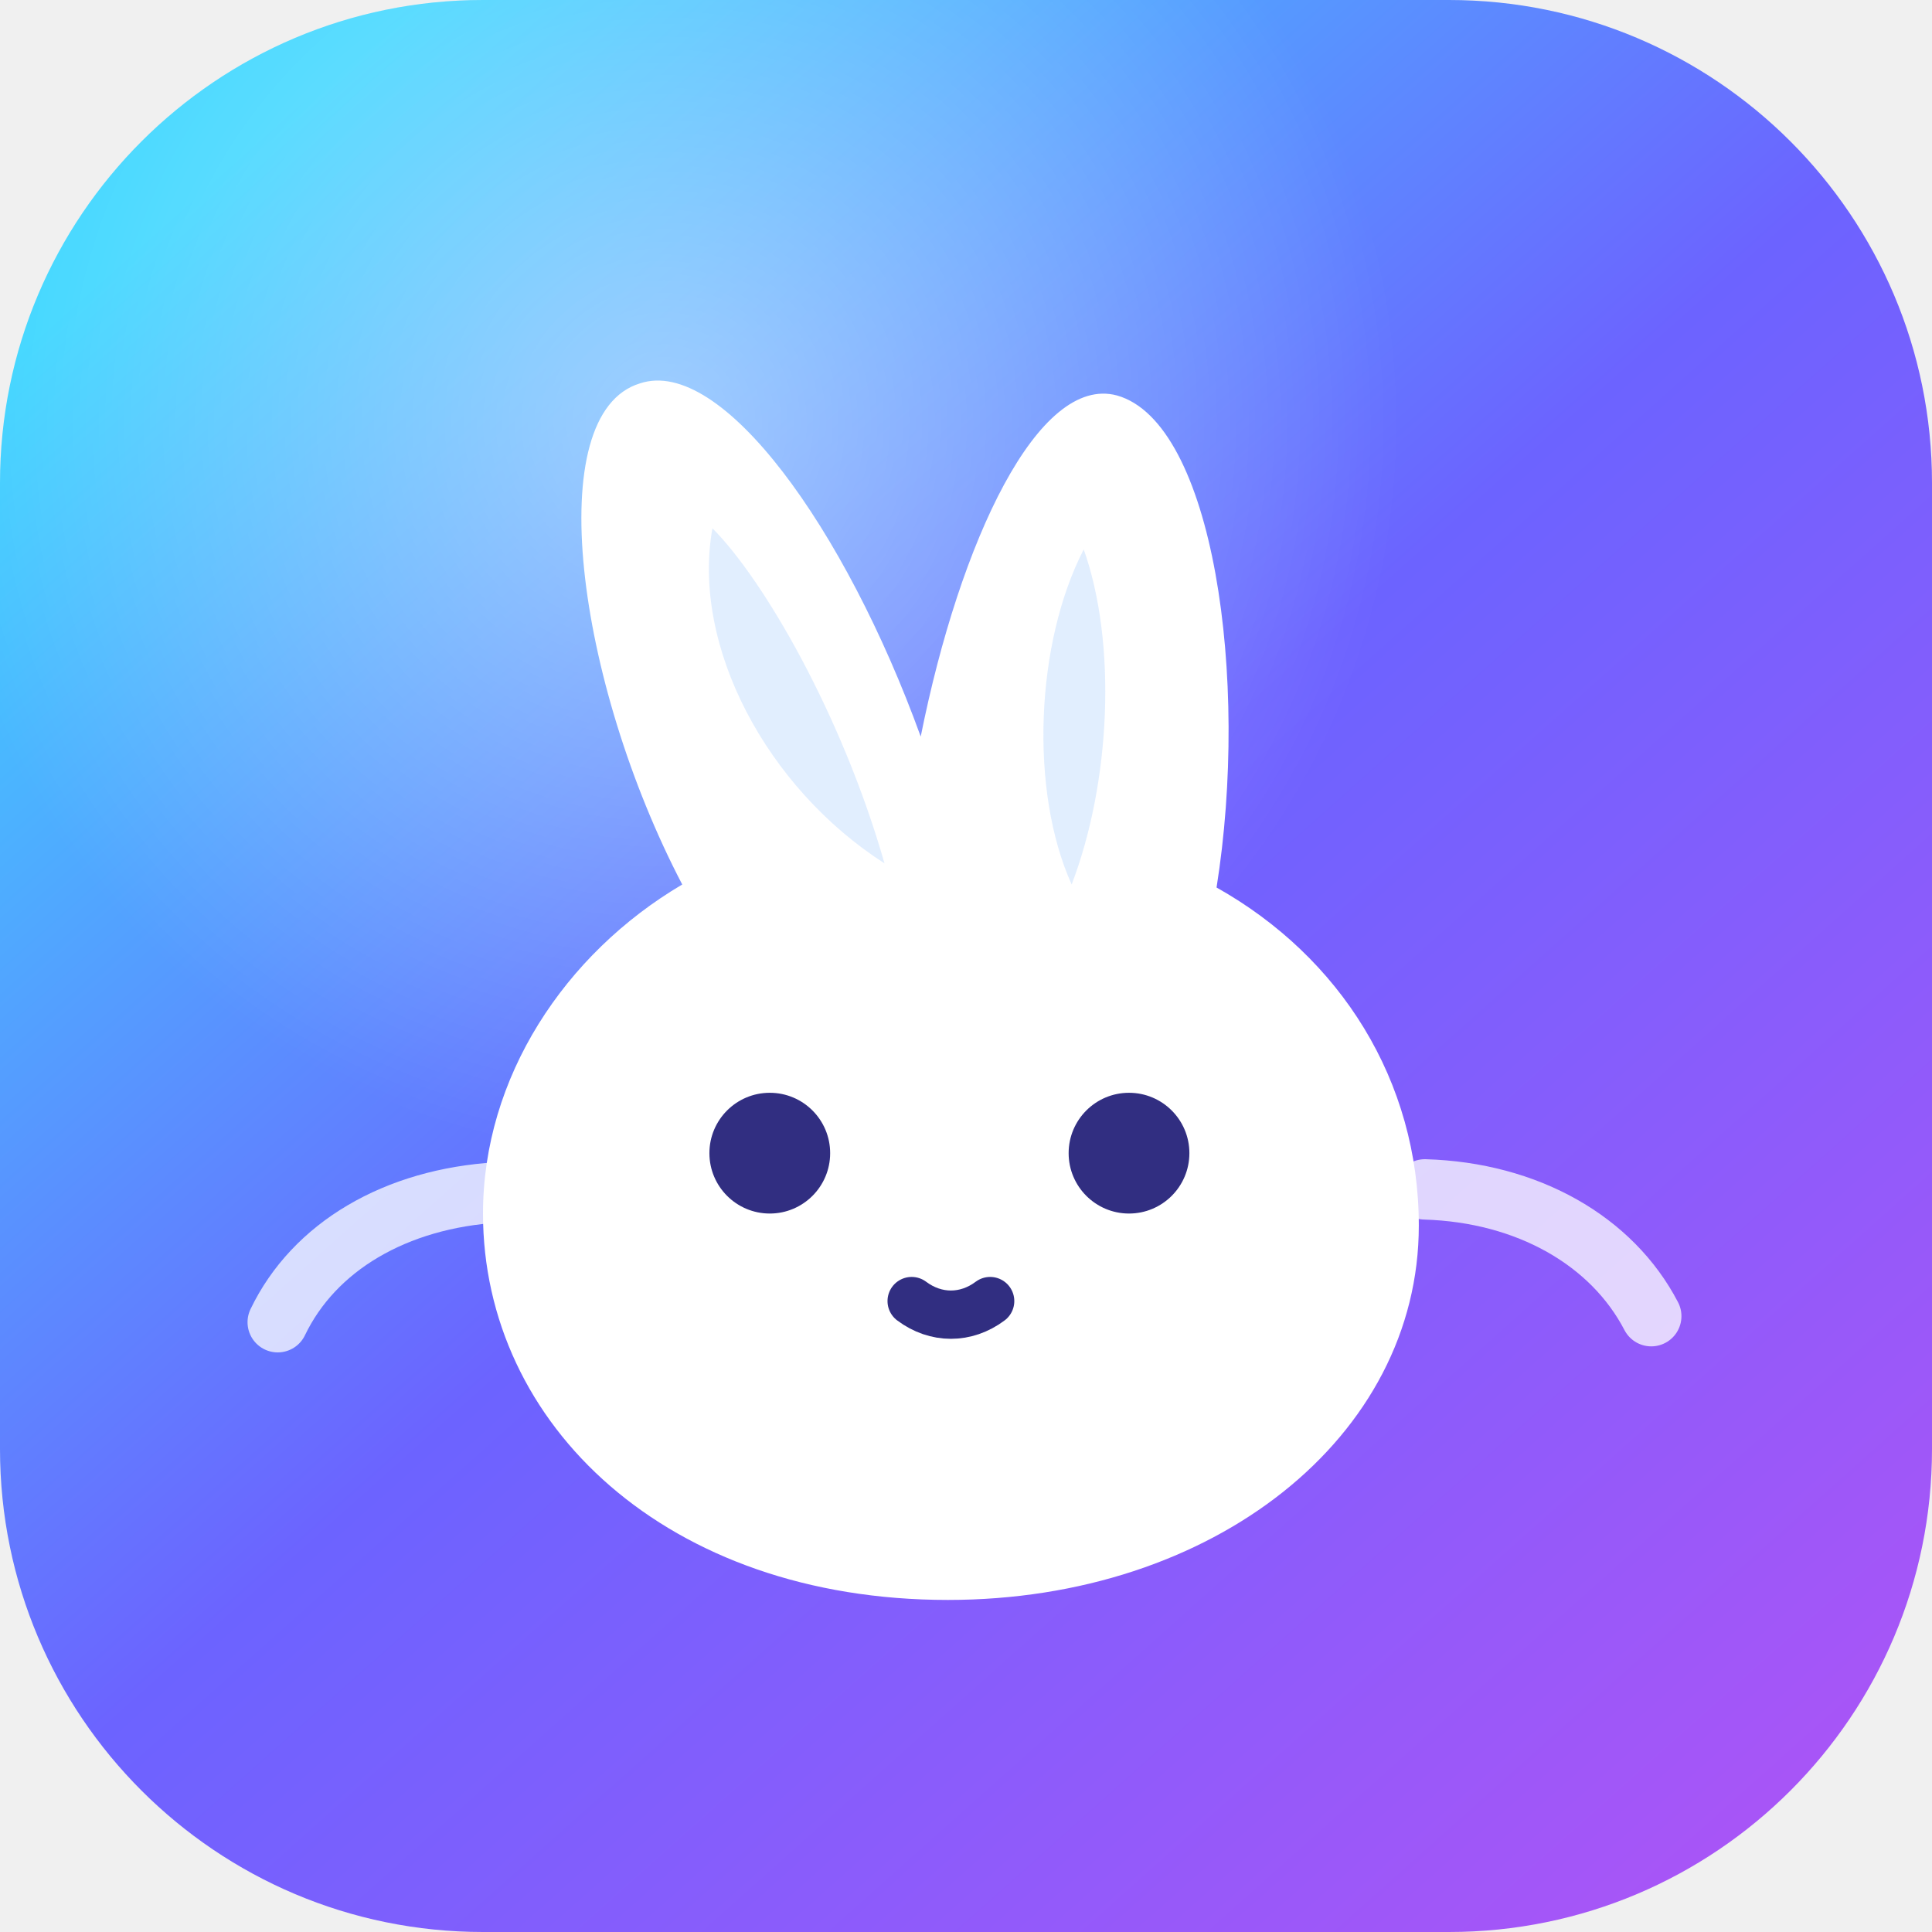
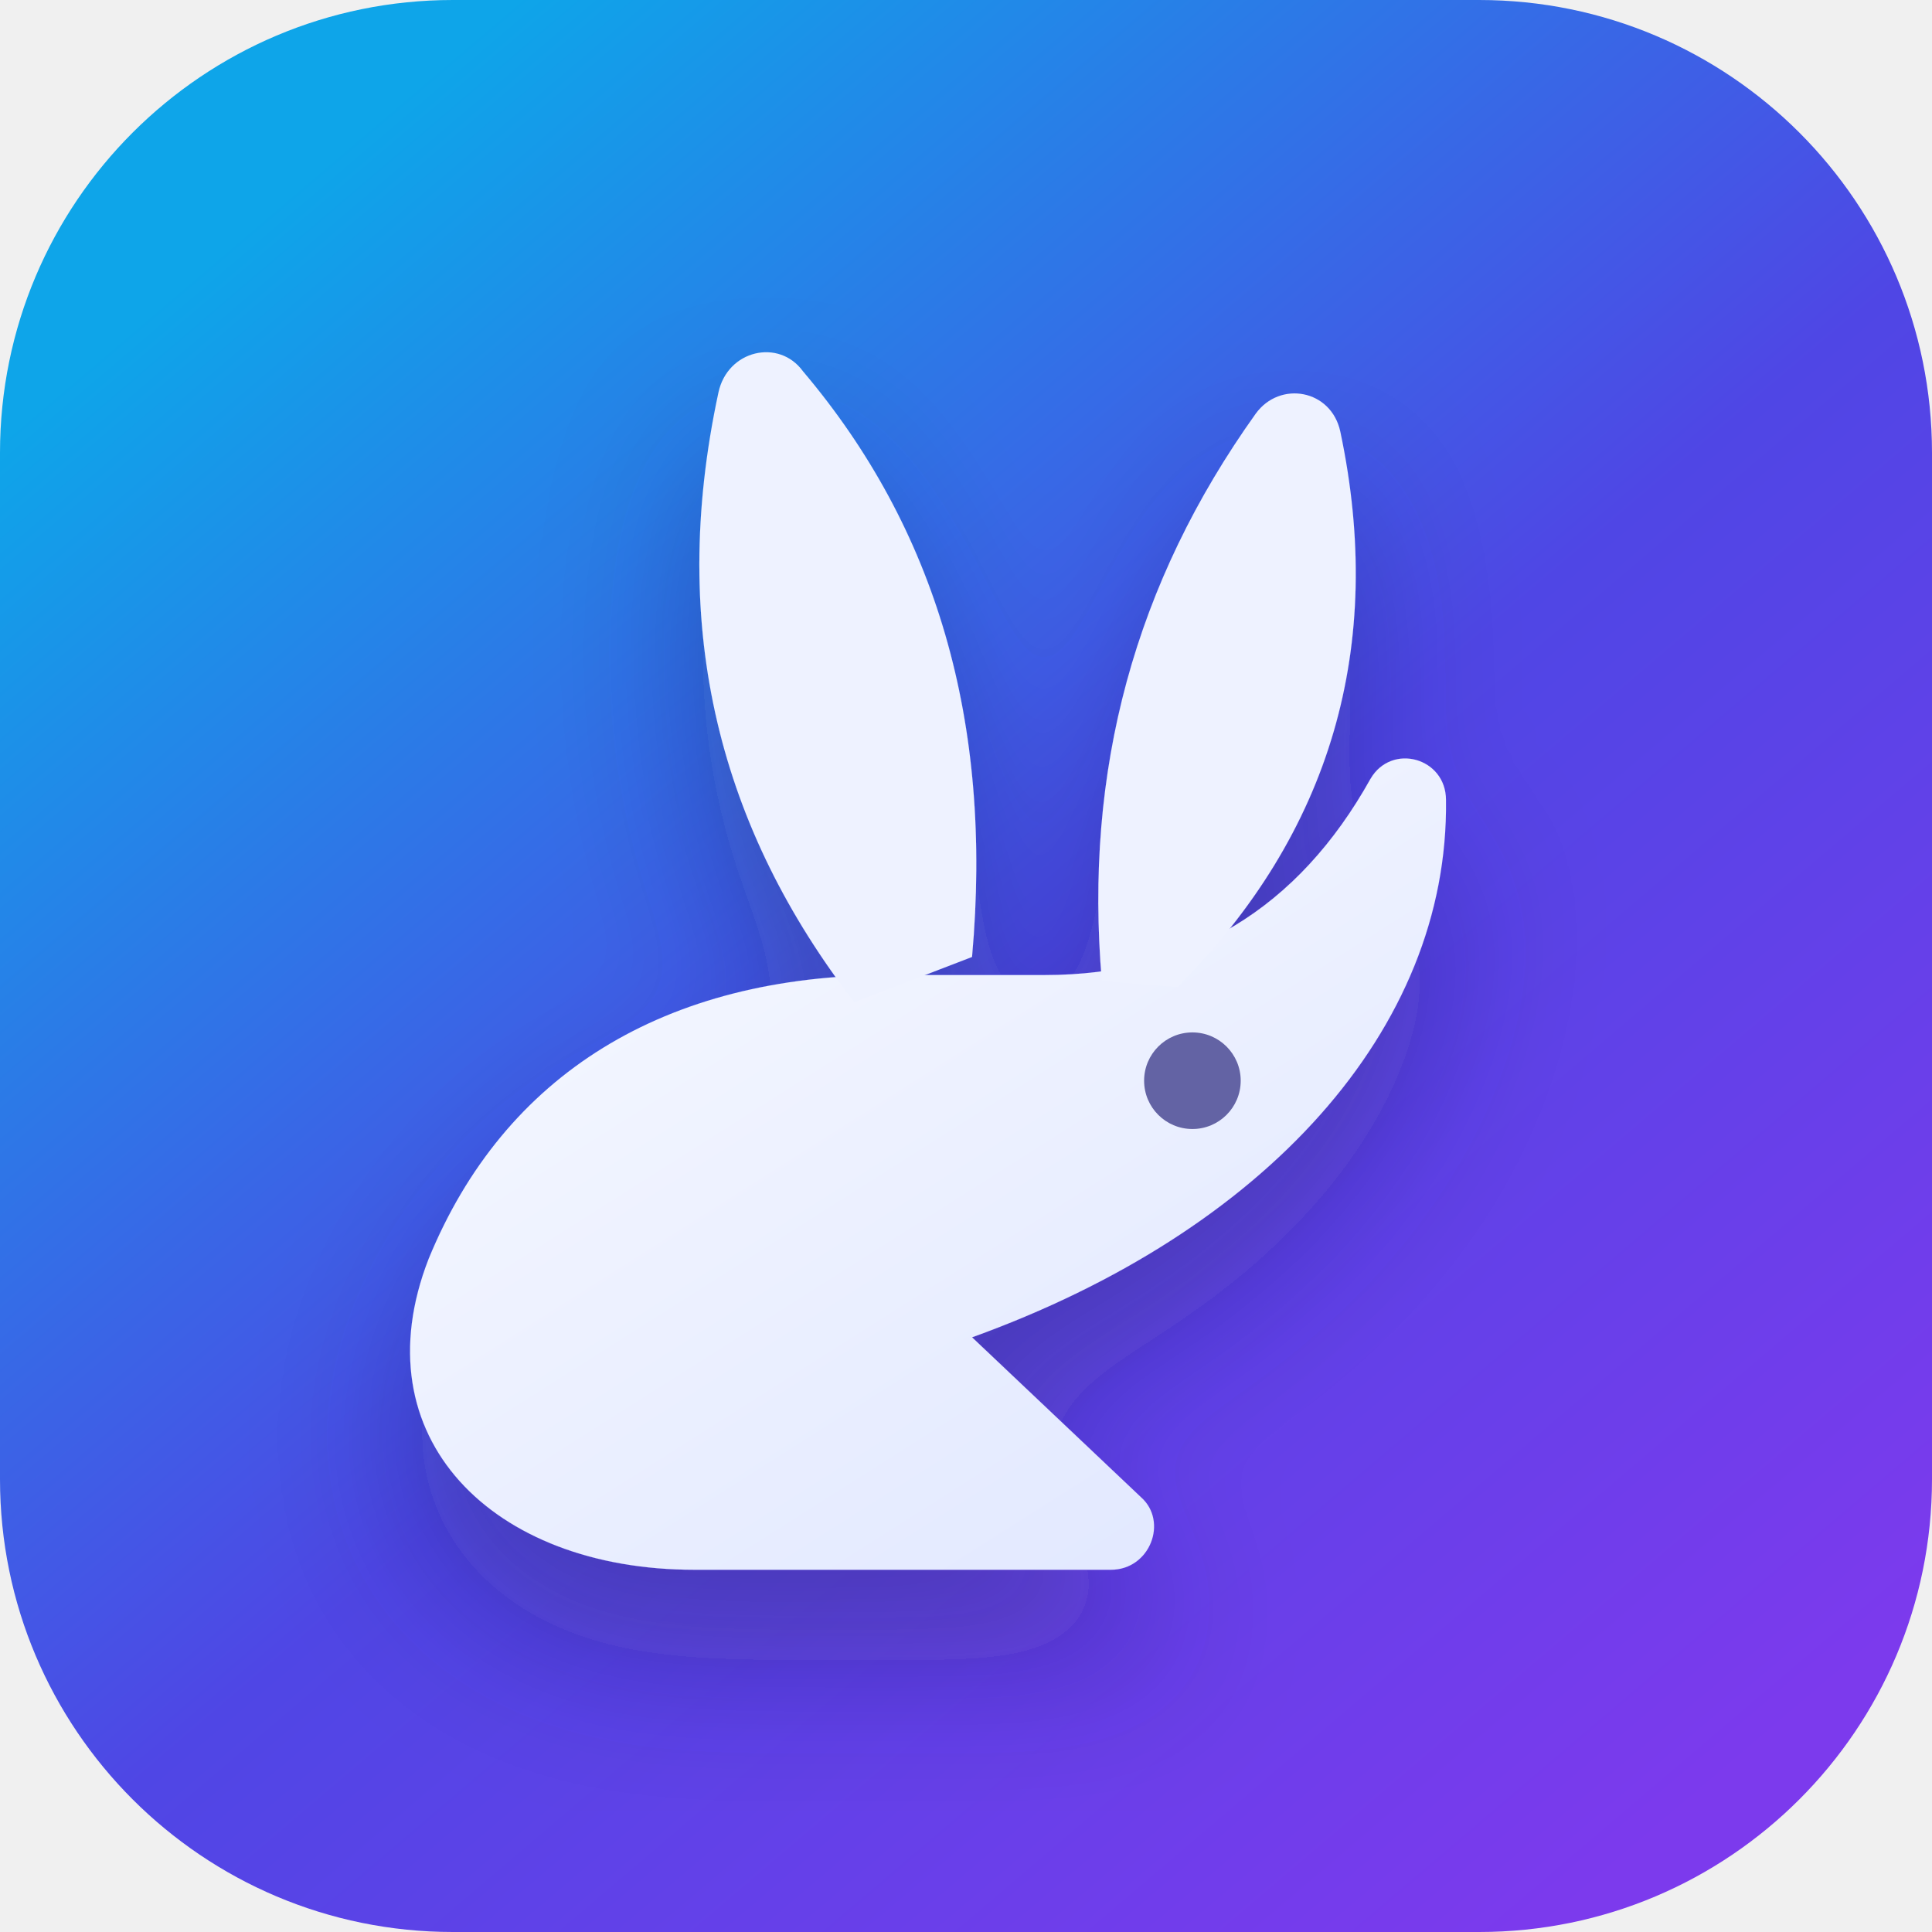
<svg xmlns="http://www.w3.org/2000/svg" width="64" height="64" viewBox="0 0 64 64" role="img" aria-label="Mac Rabbit">
  <defs>
-     <linearGradient id="mac-rabbit-bg" x1="8" y1="5" x2="58" y2="61" gradientUnits="userSpaceOnUse">
-       <stop offset="0" stop-color="#3dd6ff" />
-       <stop offset="0.48" stop-color="#6c63ff" />
-       <stop offset="1" stop-color="#a855f7" />
+     <linearGradient id="mac-rabbit-bg" x1="10" y1="6" x2="56" y2="60" gradientUnits="userSpaceOnUse">
+       <stop offset="0" stop-color="#0ea5e9" />
+       <stop offset="0.52" stop-color="#4f46e5" />
+       <stop offset="1" stop-color="#7c3aed" />
    </linearGradient>
-     <radialGradient id="mac-rabbit-glow" cx="22" cy="14" r="42" gradientUnits="userSpaceOnUse">
-       <stop offset="0" stop-color="#ffffff" stop-opacity="0.45" />
-       <stop offset="0.58" stop-color="#ffffff" stop-opacity="0" />
-     </radialGradient>
+     <linearGradient id="mac-rabbit-mark" x1="20" y1="10" x2="46" y2="51" gradientUnits="userSpaceOnUse">
+       <stop offset="0" stop-color="#ffffff" />
+       <stop offset="1" stop-color="#e0e7ff" />
+     </linearGradient>
+     <filter id="mac-rabbit-shadow" x="6" y="6" width="52" height="54" filterUnits="userSpaceOnUse" color-interpolation-filters="sRGB">
+       <feDropShadow dx="0" dy="3" stdDeviation="2.5" flood-color="#1e1b4b" flood-opacity="0.28" />
+     </filter>
  </defs>
-   <rect width="64" height="64" rx="16" fill="url(#mac-rabbit-bg)" />
-   <rect width="64" height="64" rx="16" fill="url(#mac-rabbit-glow)" />
-   <path d="M22.6 29.3C18.7 31.6 16 35.7 16 40.2 16 47.2 22.1 53 31.4 53c8.8 0 15.6-5.4 15.6-12.4 0-4.8-2.6-8.9-6.7-11.2 1.1-6.9-.1-15.4-3.3-16.3-2.6-.7-5.2 4.8-6.5 11.3-2.5-6.9-6.6-12.6-9.3-11.7-3.3 1-2.1 9.9 1.4 16.6Z" fill="#ffffff" />
-   <path d="M23.6 17.5c1.7 1.7 4.3 6.2 5.7 11.1-3.9-2.5-6.4-7.2-5.7-11.1Zm12.3.7c1.1 3.1.9 7.7-.4 11.1-1.4-3.1-1.2-8 .4-11.1Z" fill="#dbeafe" opacity="0.82" />
-   <circle cx="25.5" cy="38.2" r="2" fill="#312e81" />
-   <circle cx="37.4" cy="38.2" r="2" fill="#312e81" />
-   <path d="M30.2 43.1c.8.6 1.8.6 2.6 0" fill="none" stroke="#312e81" stroke-width="1.6" stroke-linecap="round" />
-   <path d="M16.5 39.5c-3.4.2-6.1 1.8-7.3 4.3" fill="none" stroke="#ffffff" stroke-width="2" stroke-linecap="round" opacity="0.75" />
-   <path d="M47.2 39.4c3.4.1 6.2 1.7 7.5 4.2" fill="none" stroke="#ffffff" stroke-width="2" stroke-linecap="round" opacity="0.75" />
+   <rect width="64" height="64" rx="15" fill="url(#mac-rabbit-bg)" />
+   <g filter="url(#mac-rabbit-shadow)">
+     <path d="M14.2 41.7c2.5-6.1 7.8-9.4 15.3-9.4h5.1c4.8 0 8.4-2.2 10.8-6.5.7-1.2 2.5-.7 2.5.7.1 7.6-6 14.3-15.7 17.8l5.6 5.3c.9.8.3 2.4-1 2.4H23c-6.7 0-11.1-4.4-8.8-10.3Z" fill="url(#mac-rabbit-mark)" />
+     <path d="M28.3 33.2c-4.4-5.7-6.2-12.3-4.5-20.2.3-1.4 2-1.8 2.8-.7 4.4 5.2 6.3 11.6 5.6 19.4Z" fill="#eef2ff" />
+     <path d="M36.5 32.5c-.6-7 1.1-13.2 5.1-18.8.8-1.1 2.5-.8 2.8.6 1.5 7.1-.3 13.3-5.4 18.4Z" fill="#eef2ff" />
+     <circle cx="39.5" cy="35.8" r="1.6" fill="#312e81" opacity="0.72" />
+   </g>
</svg>
